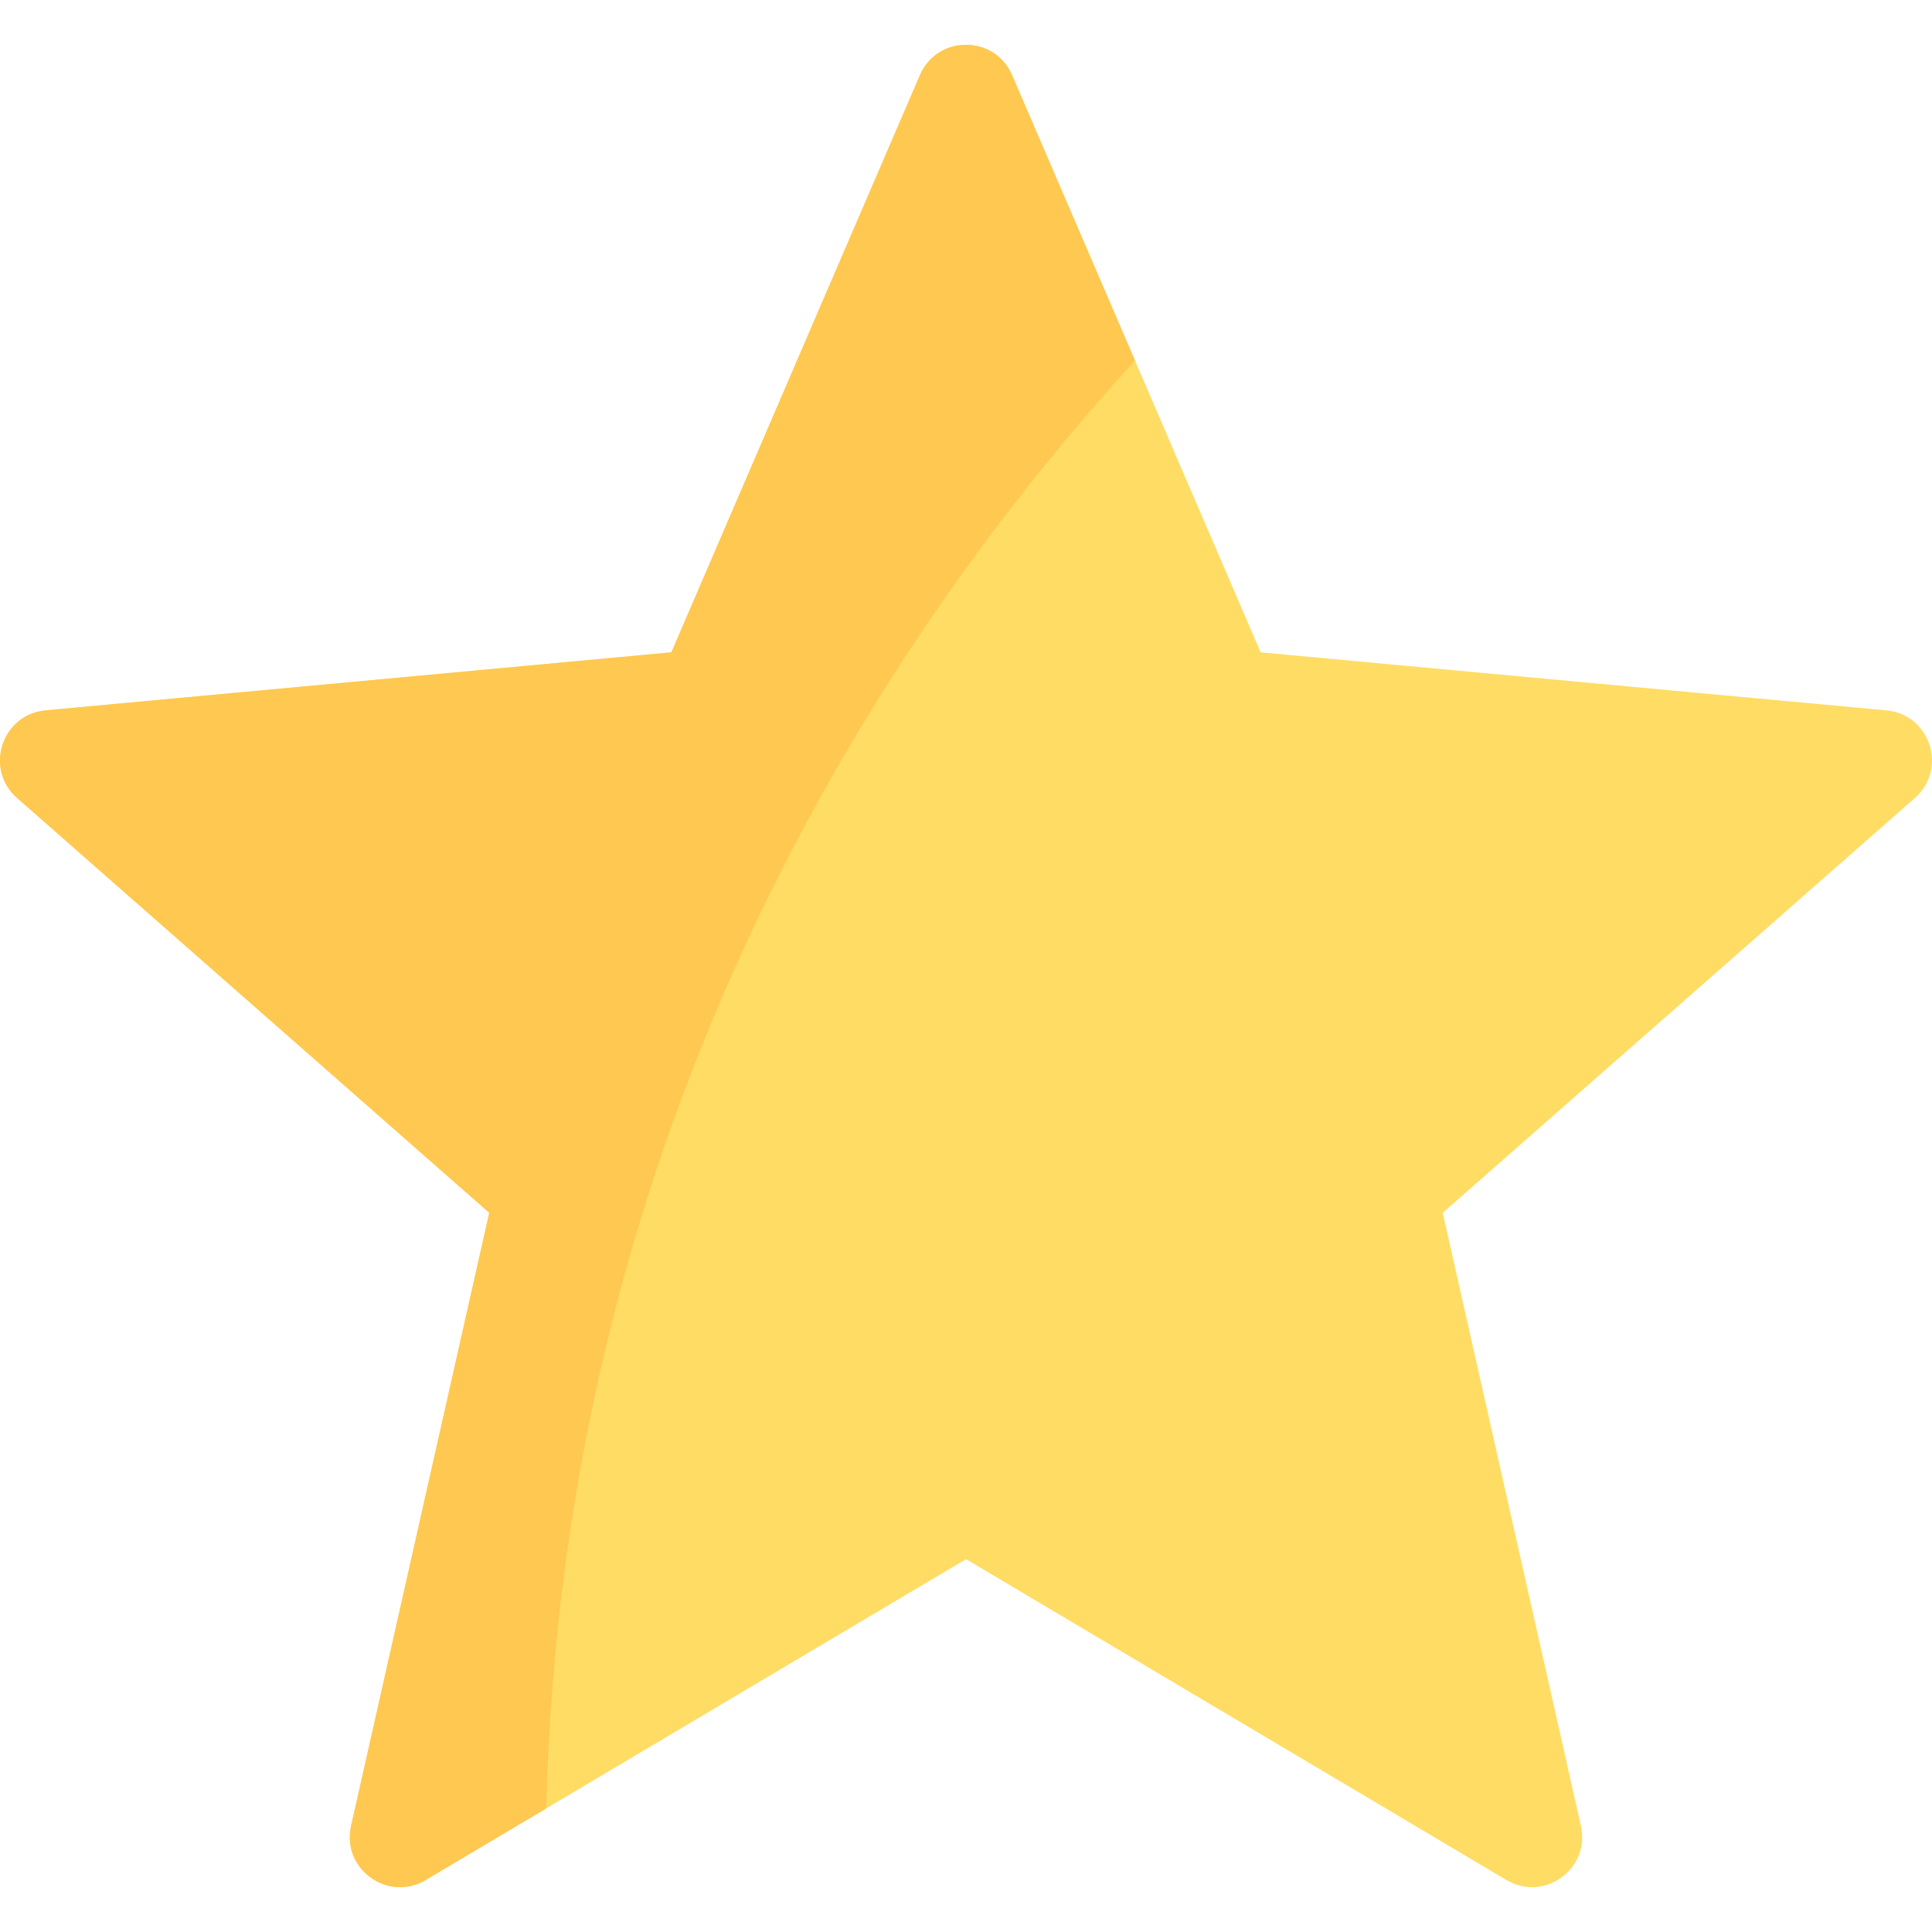
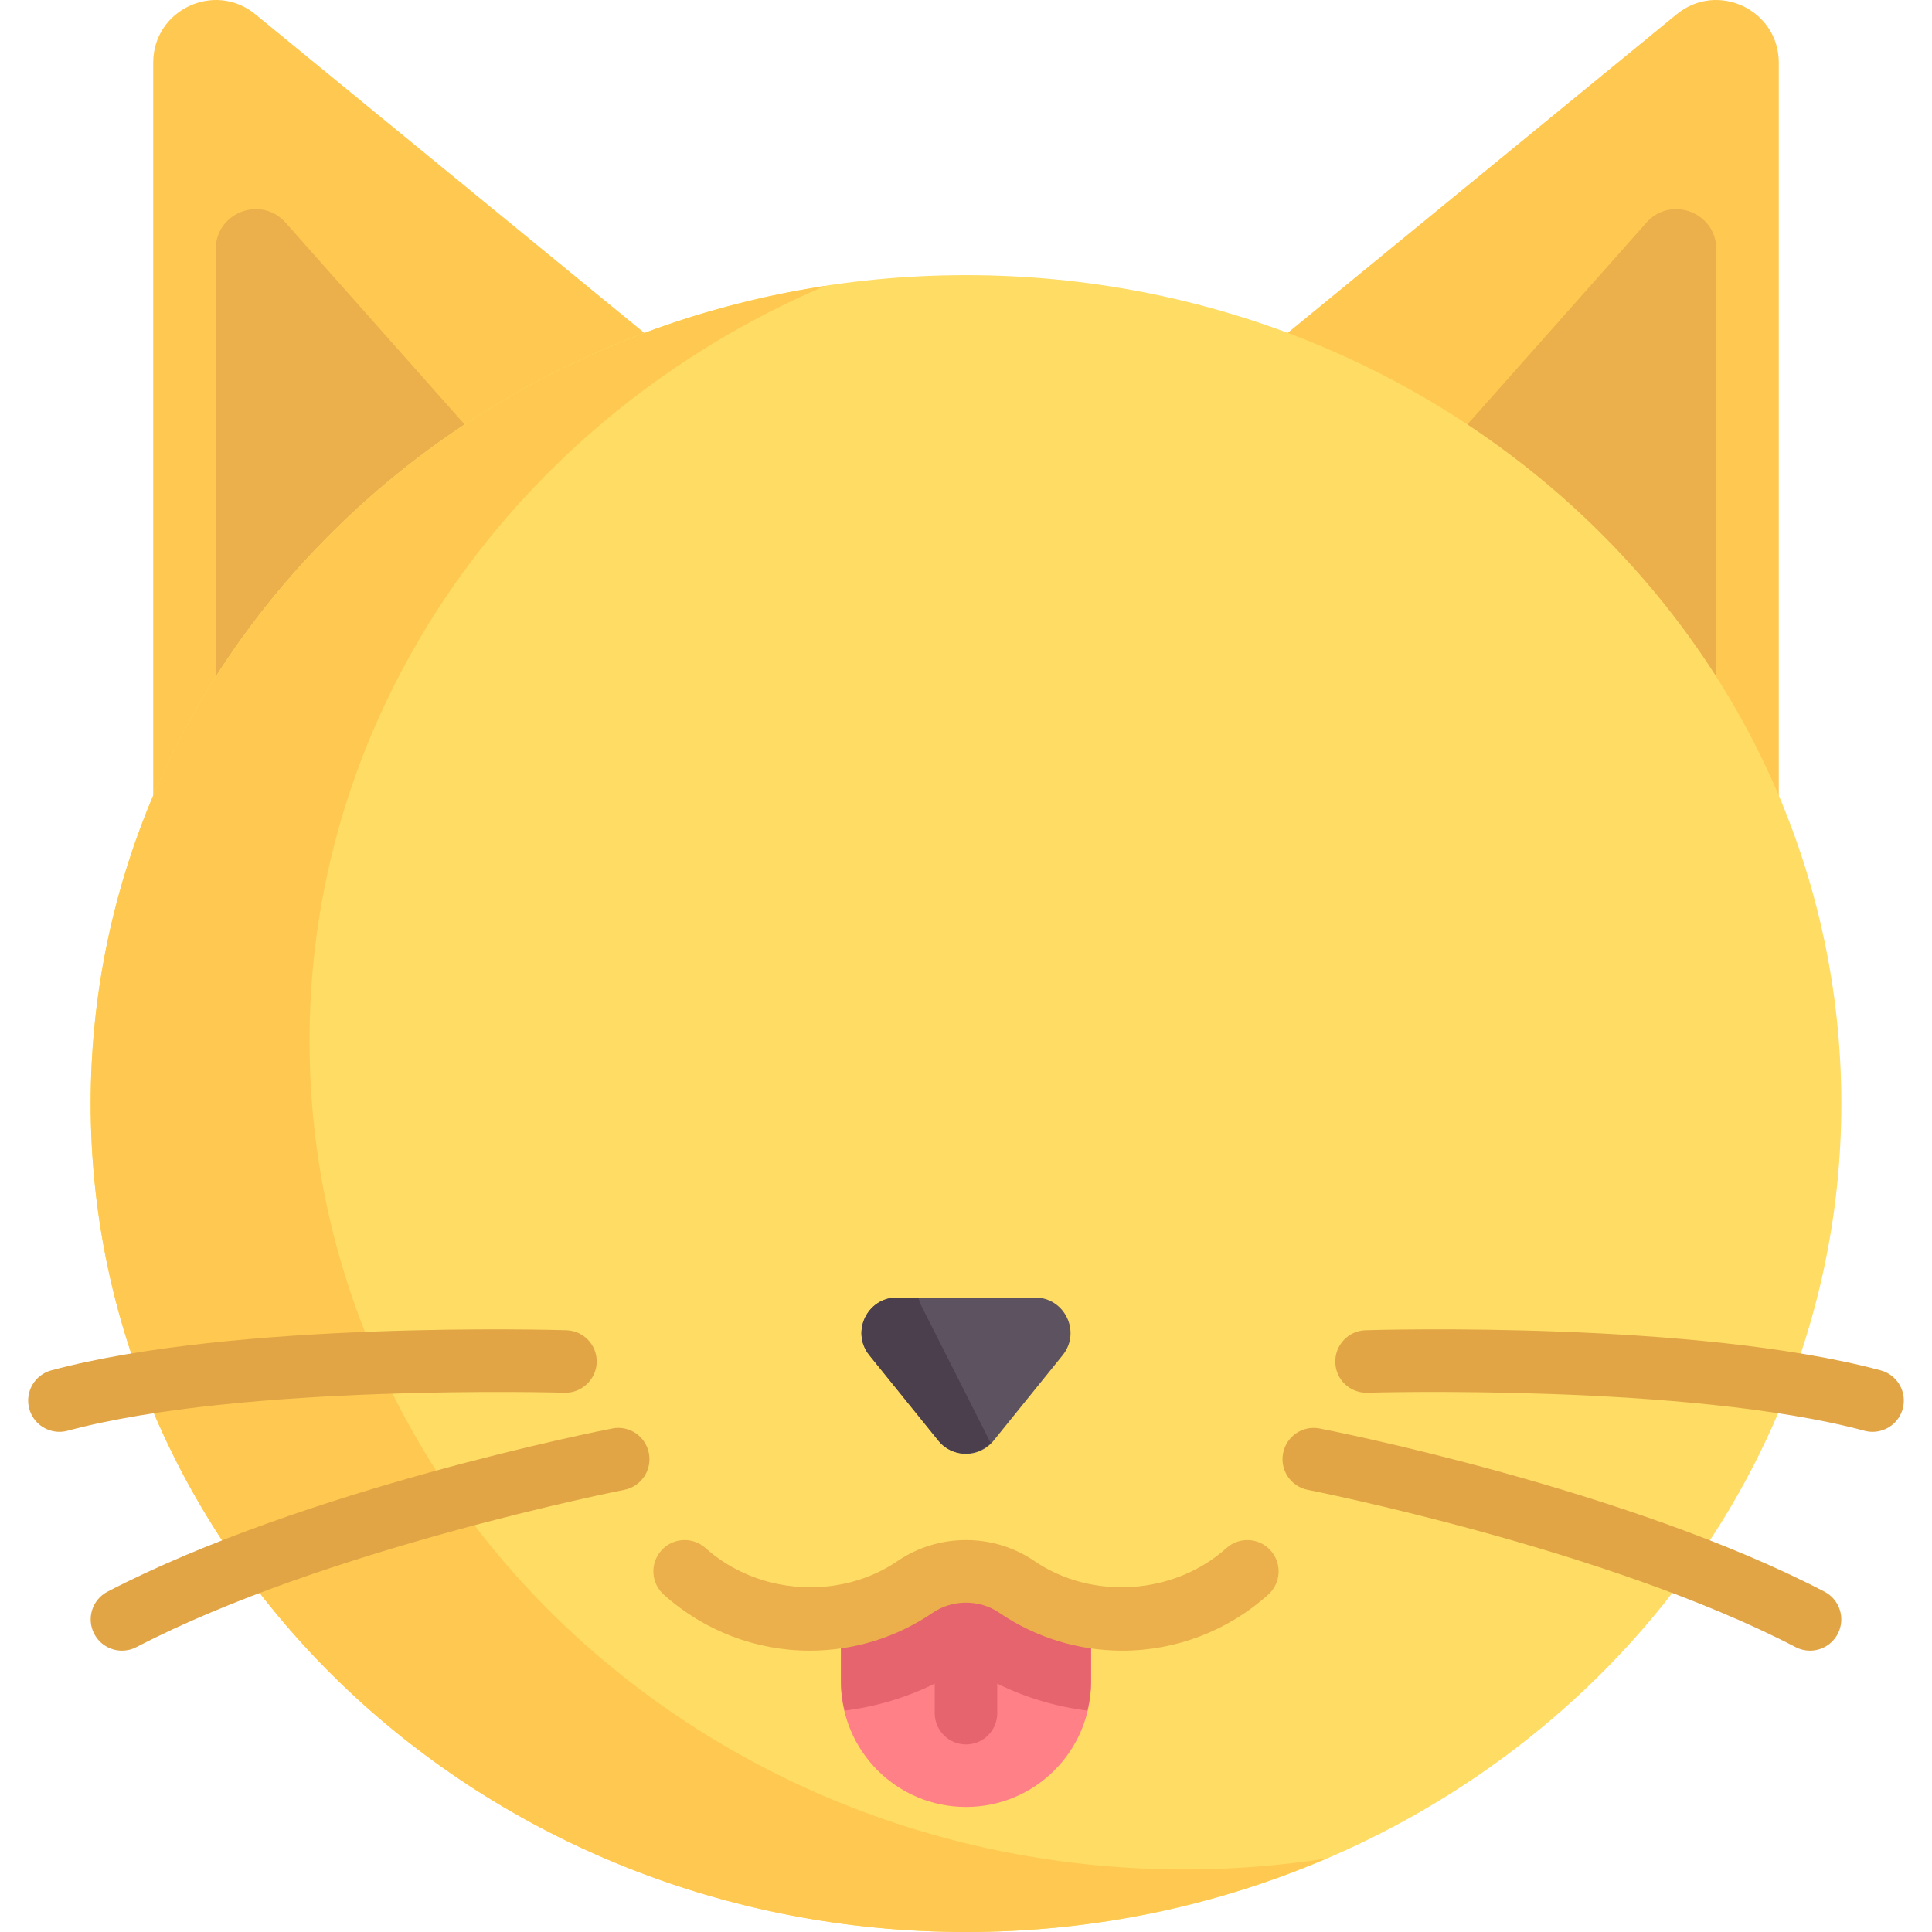
- <svg xmlns="http://www.w3.org/2000/svg" class="canvas-item cls-084-star.svg" style="enable-background: new 0 0 512.001 512.001" name="084-star.svg" xml:space="preserve" viewBox="0 0 512.001 512.001" y="0px" x="0px" version="1.1">
-   <path style="fill: #FFDC64" d="M499.92,188.26l-165.839-15.381L268.205,19.91c-4.612-10.711-19.799-10.711-24.411,0l-65.875,152.97  L12.08,188.26c-11.612,1.077-16.305,15.52-7.544,23.216l125.126,109.922L93.044,483.874c-2.564,11.376,9.722,20.302,19.749,14.348  L256,413.188l143.207,85.034c10.027,5.954,22.314-2.972,19.75-14.348l-36.619-162.476l125.126-109.922  C516.225,203.78,511.532,189.337,499.92,188.26z" />
-   <path style="fill: #FFC850" d="M268.205,19.91c-4.612-10.711-19.799-10.711-24.411,0l-65.875,152.97L12.08,188.26  c-11.612,1.077-16.305,15.52-7.544,23.216l125.126,109.922L93.044,483.874c-2.564,11.376,9.722,20.302,19.749,14.348l31.963-18.979  c4.424-182.101,89.034-310.338,156.022-383.697L268.205,19.91z" />
+ <svg xmlns="http://www.w3.org/2000/svg" class="canvas-item cls-143-cat.svg" style="enable-background: new 0 0 512 512" name="143-cat.svg" xml:space="preserve" viewBox="0 0 512 512" y="0px" x="0px" version="1.1">
+   <path style="fill: #FFC850" d="M444.379,3.741c10.828-8.798,27.018-1.092,27.018,12.859v222.01l-182.26-107.699L444.379,3.741z" />
+   <path style="fill: #EBAF4B" d="M454.828,228.819l-110.973-65.574l92.462-104.241c6.465-7.288,18.511-2.716,18.511,7.027V228.819z" />
+   <path style="fill: #FFC850" d="M67.619,3.741C56.79-5.057,40.601,2.649,40.601,16.6v222.01l182.26-107.699L67.619,3.741z" />
+   <path style="fill: #EBAF4B" d="M57.17,228.819l110.973-65.574L75.681,59.004c-6.465-7.288-18.511-2.716-18.511,7.027  C57.17,66.031,57.17,228.819,57.17,228.819z" />
+   <ellipse style="fill: #FFDC64" ry="219.54" rx="231.97" cy="292.46" cx="255.999" />
+   <path style="fill: #FF8087" d="M289.137,429.155v16.569c0,18.302-14.836,33.138-33.138,33.138l0,0  c-18.302,0-33.138-14.836-33.138-33.138v-16.569l33.138-16.569L289.137,429.155z" />
+   <path style="fill: #5D5360" d="M274.293,343.862h-36.588c-7.899,0-12.273,9.157-7.307,15.3l18.295,22.634  c3.76,4.651,10.852,4.651,14.613,0l18.295-22.634C286.566,353.019,282.193,343.862,274.293,343.862z" />
+   <g>
+     <path style="fill: #E1A546" d="M479.673,437.439c-1.286,0-2.593-0.299-3.815-0.934c-50.092-26.047-128.491-41.524-129.28-41.678   c-4.49-0.874-7.419-5.226-6.545-9.717c0.878-4.494,5.186-7.427,9.717-6.545c3.301,0.643,81.515,16.076,133.754,43.239   c4.057,2.112,5.639,7.111,3.527,11.173C485.555,435.813,482.667,437.439,479.673,437.439z" />
+     <path style="fill: #E1A546" d="M496.255,379.451c-0.712,0-1.436-0.093-2.156-0.287c-46.435-12.483-130.87-10.113-131.703-10.077   c-4.652,0.134-8.398-3.459-8.531-8.03c-0.138-4.575,3.459-8.394,8.03-8.531c3.56-0.113,87.736-2.476,136.509,10.635   c4.417,1.189,7.035,5.732,5.849,10.153C503.257,377.012,499.912,379.447,496.255,379.451z" />
+   </g>
+   <path style="fill: #FFC850" d="M313.991,495.431c-128.112,0-231.967-98.291-231.967-219.54c0-89.035,56.034-165.634,136.518-200.081  C108.248,92.762,24.032,183.285,24.032,292.46C24.032,413.709,127.887,512,255.999,512c34.037,0,66.328-6.995,95.449-19.459  C339.25,494.416,326.748,495.431,313.991,495.431z" />
+   <g>
+     <path style="fill: #E1A546" d="M32.324,437.439c-2.993,0-5.882-1.622-7.358-4.462c-2.112-4.061-0.53-9.061,3.527-11.173   c52.24-27.163,130.453-42.596,133.754-43.239c4.494-0.902,8.839,2.055,9.717,6.545c0.874,4.49-2.055,8.843-6.545,9.717   c-0.789,0.154-79.189,15.631-129.28,41.678C34.917,437.14,33.611,437.439,32.324,437.439z" />
+     <path style="fill: #E1A546" d="M15.743,379.451c-3.657,0-7.002-2.439-7.997-6.137c-1.185-4.421,1.432-8.964,5.849-10.153   c48.777-13.115,132.941-10.736,136.509-10.635c4.571,0.138,8.167,3.956,8.03,8.531c-0.138,4.571-4.098,8.196-8.531,8.03   c-0.849-0.028-85.297-2.407-131.703,10.077C17.179,379.358,16.455,379.451,15.743,379.451z" />
+   </g>
+   <path style="fill: #4B3F4E" d="M262.408,382.15l-18.295-36.215c-0.332-0.658-0.518-1.378-0.769-2.074h-5.639  c-7.899,0-12.273,9.157-7.308,15.3l18.295,22.634c3.55,4.39,9.981,4.485,13.863,0.587  C262.511,382.297,262.453,382.239,262.408,382.15z" />
+   <path style="fill: #E6646E" d="M255.999,412.586l-33.138,16.569v16.569c0,2.629,0.383,5.154,0.961,7.606  c8.337-1.034,16.389-3.449,23.892-7.153v7.831c0,4.575,3.709,8.285,8.285,8.285c4.576,0,8.285-3.709,8.285-8.285v-7.83  c7.504,3.704,15.556,6.119,23.892,7.152c0.578-2.452,0.961-4.978,0.961-7.606v-16.569L255.999,412.586z" />
+   <path style="fill: #EBAF4B" d="M297.422,437.439c-11.719,0-23.013-3.483-32.653-10.073c-5.162-3.527-12.374-3.527-17.544,0  c-9.636,6.59-20.93,10.073-32.649,10.073c-14.259,0-27.993-5.275-38.672-14.85c-3.406-3.058-3.689-8.297-0.635-11.703  s8.281-3.689,11.703-0.635c13.911,12.483,35.683,13.847,50.905,3.434c10.841-7.403,25.408-7.403,36.241,0  c15.226,10.408,37.001,9.041,50.913-3.43c3.402-3.05,8.636-2.775,11.699,0.639c3.054,3.406,2.767,8.645-0.639,11.699  C325.41,432.168,311.681,437.439,297.422,437.439z" />
  <g />
  <g />
  <g />
  <g />
  <g />
  <g />
  <g />
  <g />
  <g />
  <g />
  <g />
  <g />
  <g />
  <g />
  <g />
</svg>
